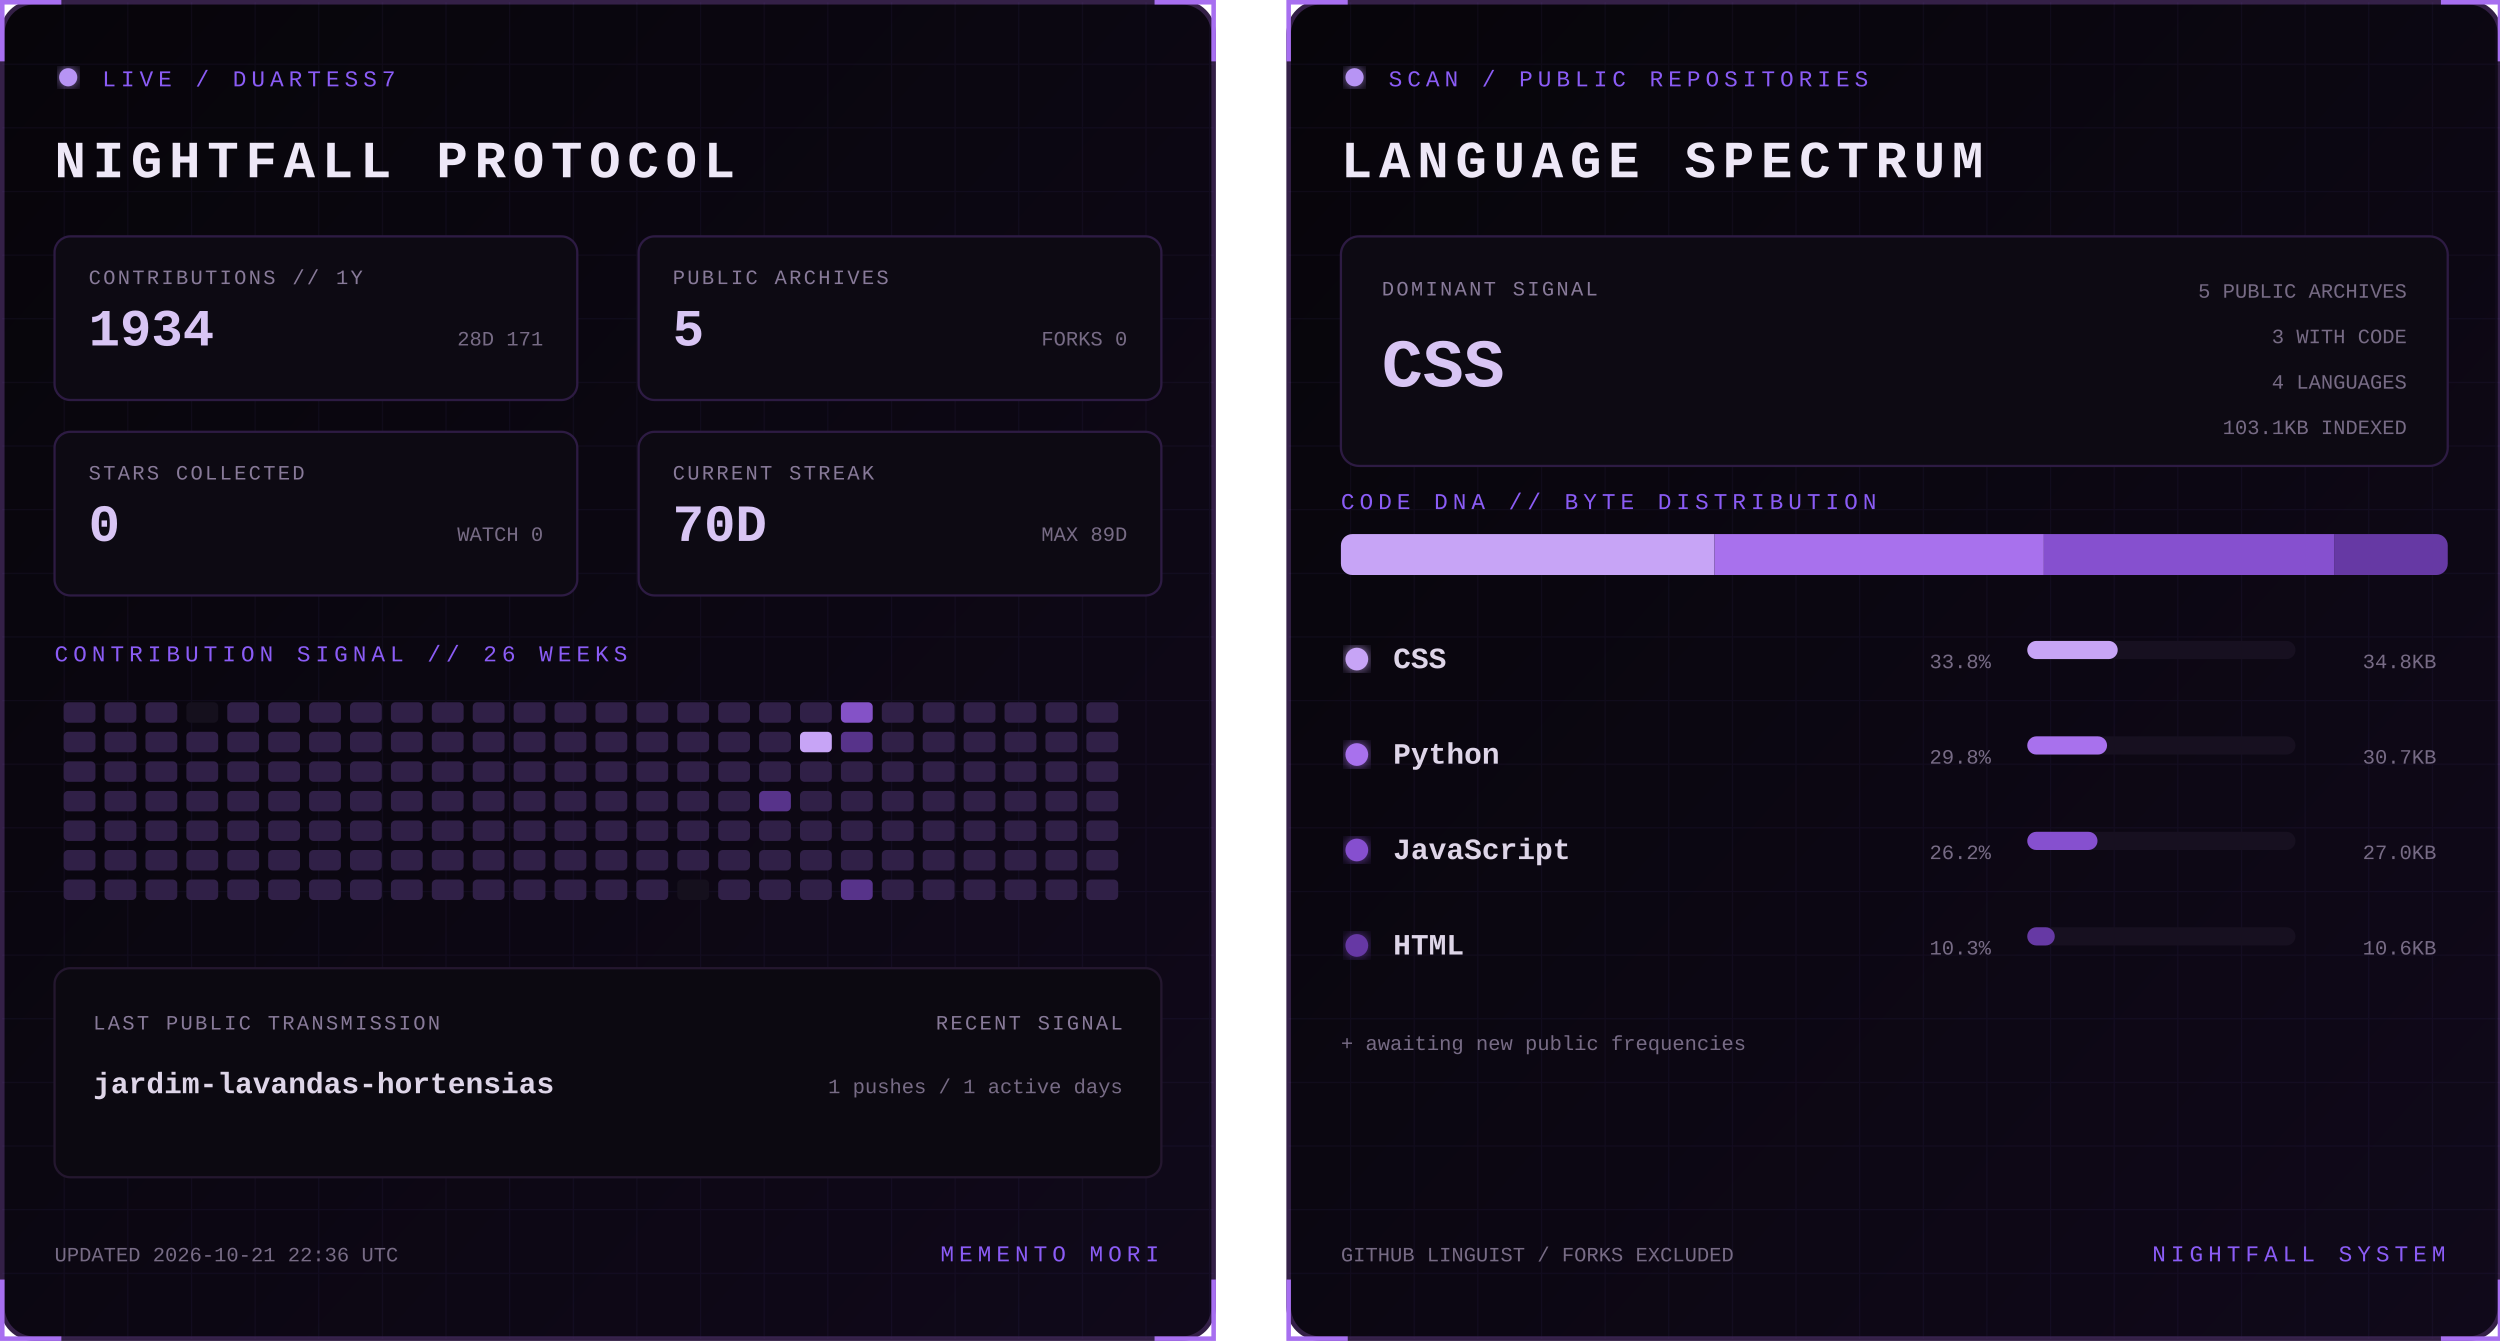
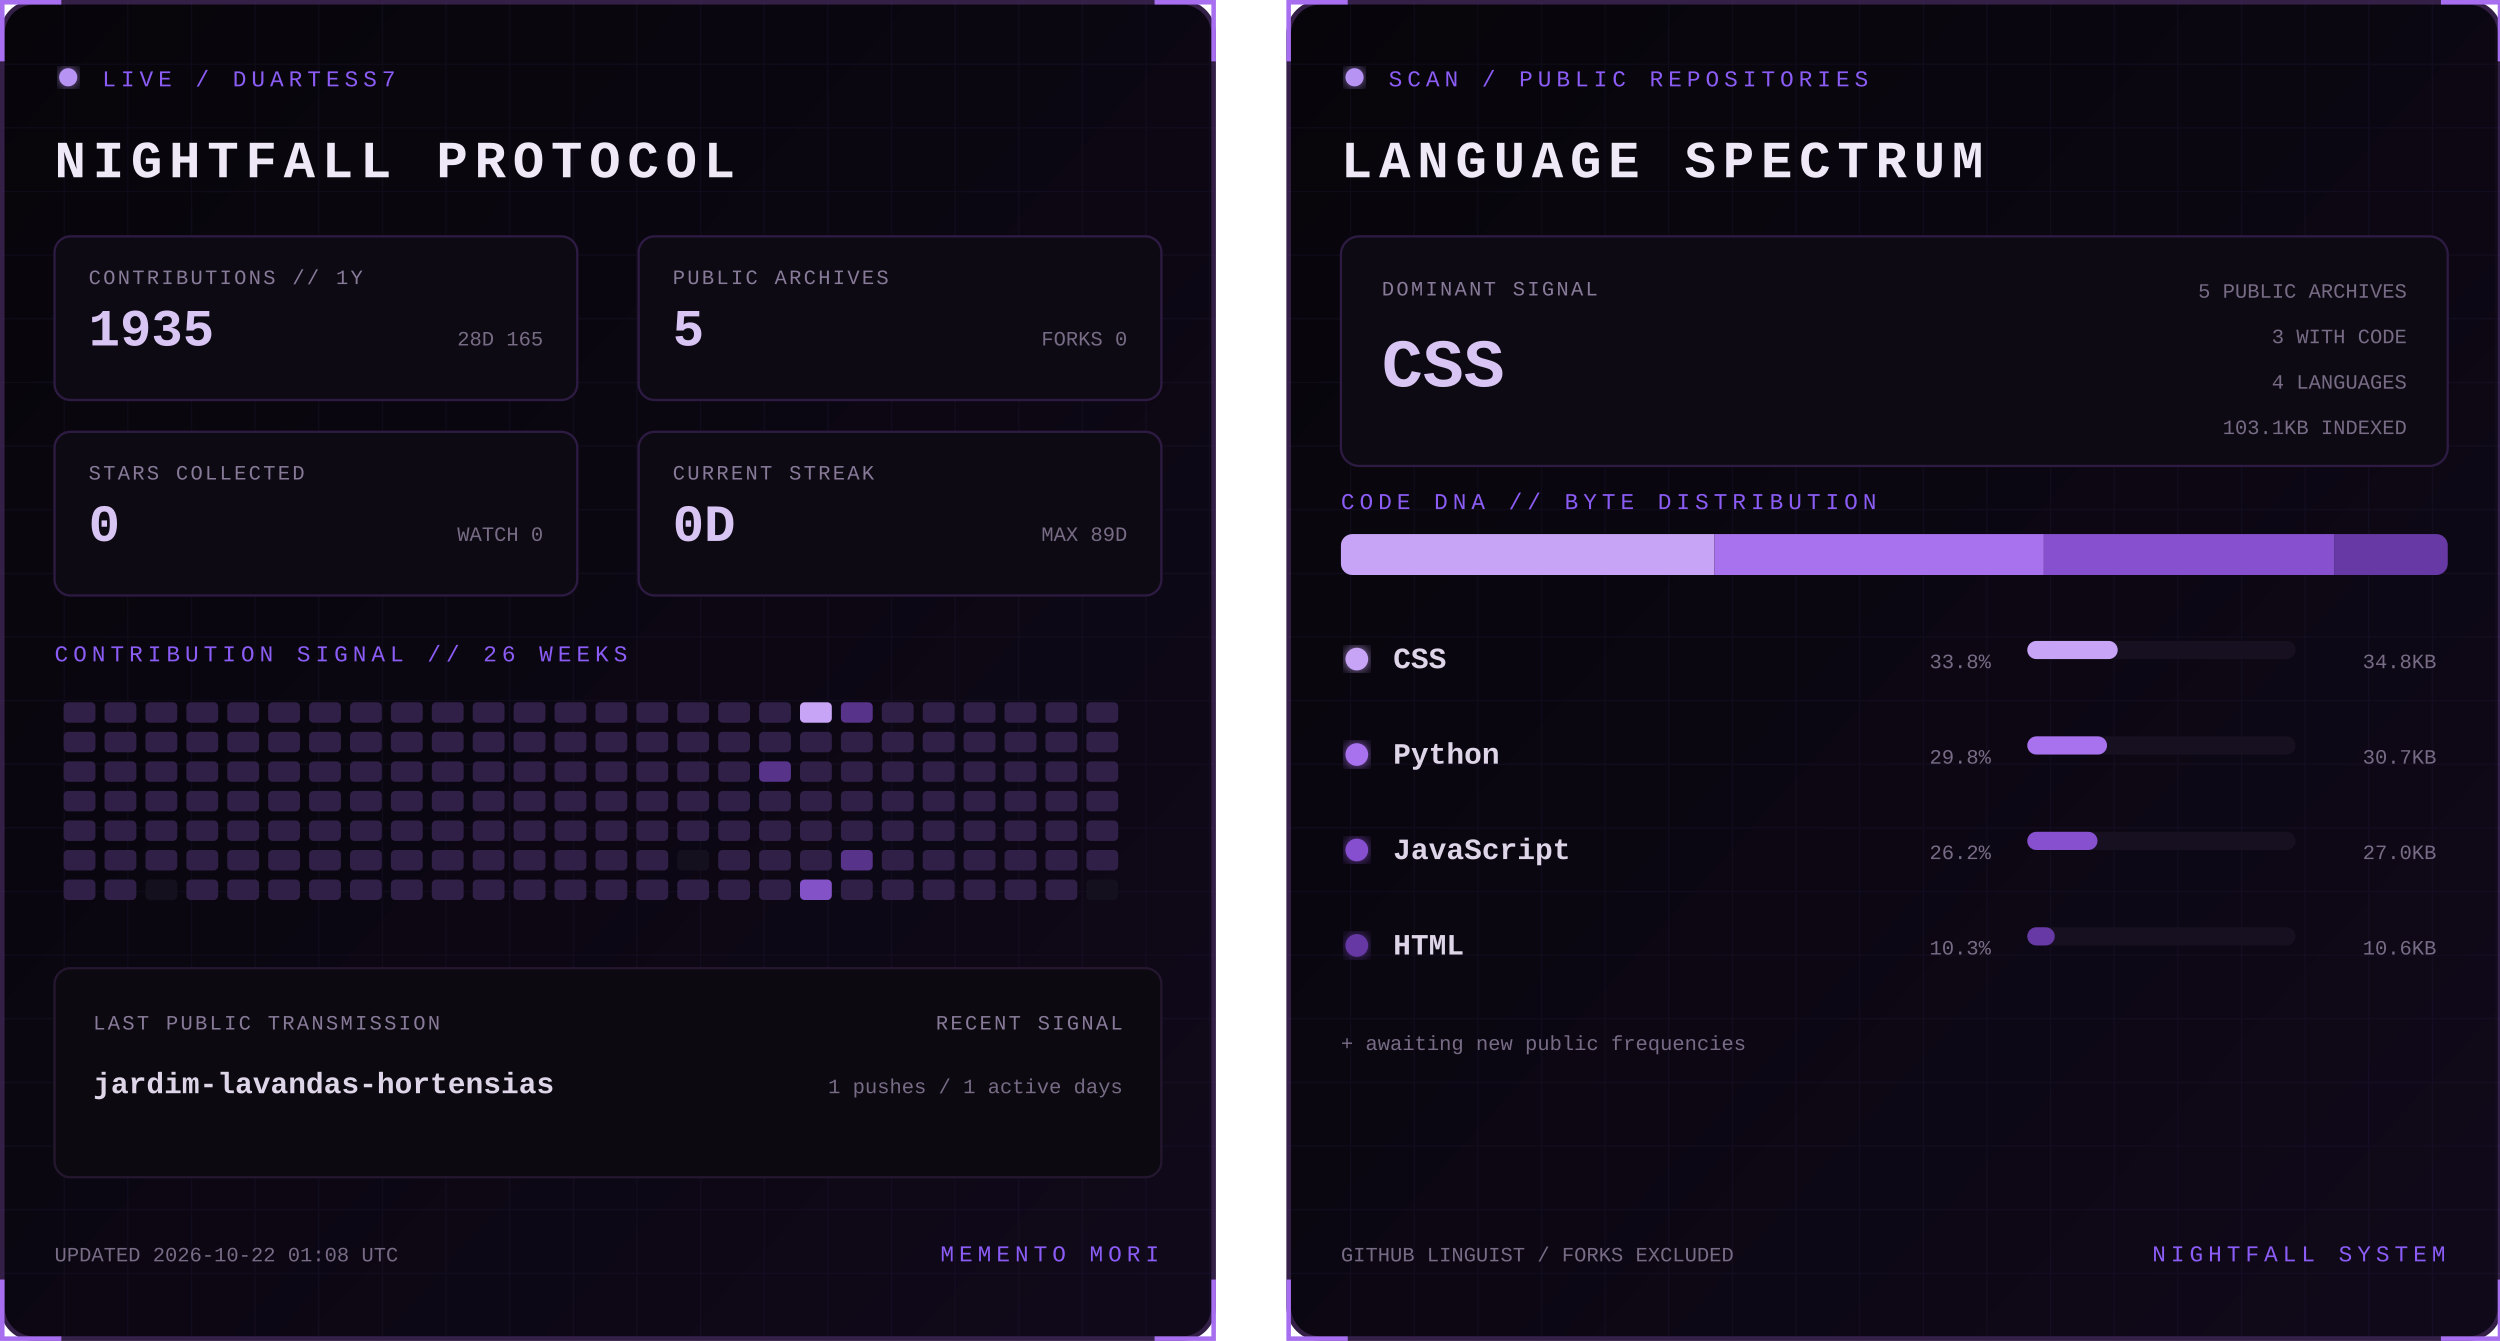
<svg xmlns="http://www.w3.org/2000/svg" width="1100" height="590" viewBox="0 0 1100 590" role="img" aria-labelledby="title desc">
  <defs>
    <linearGradient id="bg" x1="0" y1="0" x2="1" y2="1">
      <stop stop-color="#07050a" />
      <stop offset="1" stop-color="#10091a" />
    </linearGradient>
    <filter id="glow">
      <feGaussianBlur stdDeviation="3" result="b" />
      <feMerge>
        <feMergeNode in="b" />
        <feMergeNode in="SourceGraphic" />
      </feMerge>
    </filter>
    <pattern id="grid" width="28" height="28" patternUnits="userSpaceOnUse">
      <path d="M28 0H0V28" fill="none" stroke="#8b5cf6" stroke-opacity=".055" />
    </pattern>
    <clipPath id="dna">
      <rect x="24" y="235" width="487" height="18" rx="5" />
    </clipPath>
    <style>
      text { font-family: Consolas, 'Courier New', monospace; }
      .kicker { fill:#8b5cf6; font-size:10px; letter-spacing:2.2px; }
      .title { fill:#eee8f7; font-size:23px; font-weight:700; letter-spacing:3px; }
      .label { fill:#887a99; font-size:9px; letter-spacing:1px; }
      .stat { fill:#d8c5f4; font-size:23px; font-weight:700; }
      .detail,.pct { fill:#776b85; font-size:9px; }
      .lang { fill:#ded5e8; font-size:13px; font-weight:700; }
      .hero { fill:#d8c5f4; font-size:30px; font-weight:700; }
      .blink { animation:blink 1.6s step-end infinite; }
      @keyframes blink { 50% { opacity:.25 } }
    </style>
  </defs>
  <g>
    <rect x="1" y="1" width="533" height="588" rx="14" fill="url(#bg)" stroke="#342047" stroke-width="2" />
    <rect x="1" y="1" width="533" height="588" rx="14" fill="url(#grid)" />
    <path d="M27 1H1v26 M508 1h26v26 M534 563v26h-26 M27 589H1v-26" stroke="#a76ff0" stroke-width="2" fill="none" />
    <circle cx="30" cy="34" r="4" fill="#b794f4" filter="url(#glow)" class="blink" />
    <text x="45" y="38" class="kicker">LIVE / DUARTESS7</text>
    <text x="24" y="78" class="title">NIGHTFALL PROTOCOL</text>
    <g transform="translate(24 104)">
      <rect width="230" height="72" rx="7" fill="#0d0a13" stroke="#2d1b43" />
      <text x="15" y="21" class="label">CONTRIBUTIONS // 1Y</text>
-       <text x="15" y="48" class="stat">1934</text>
-       <text x="215" y="48" text-anchor="end" class="detail">28D 171</text>
+       <text x="15" y="48" class="stat">1935</text>
+       <text x="215" y="48" text-anchor="end" class="detail">28D 165</text>
    </g>
    <g transform="translate(281 104)">
      <rect width="230" height="72" rx="7" fill="#0d0a13" stroke="#2d1b43" />
      <text x="15" y="21" class="label">PUBLIC ARCHIVES</text>
      <text x="15" y="48" class="stat">5</text>
      <text x="215" y="48" text-anchor="end" class="detail">FORKS 0</text>
    </g>
    <g transform="translate(24 190)">
      <rect width="230" height="72" rx="7" fill="#0d0a13" stroke="#2d1b43" />
      <text x="15" y="21" class="label">STARS COLLECTED</text>
      <text x="15" y="48" class="stat">0</text>
      <text x="215" y="48" text-anchor="end" class="detail">WATCH 0</text>
    </g>
    <g transform="translate(281 190)">
      <rect width="230" height="72" rx="7" fill="#0d0a13" stroke="#2d1b43" />
      <text x="15" y="21" class="label">CURRENT STREAK</text>
-       <text x="15" y="48" class="stat">70D</text>
+       <text x="15" y="48" class="stat">0D</text>
      <text x="215" y="48" text-anchor="end" class="detail">MAX 89D</text>
    </g>
    <text x="24" y="291" class="kicker">CONTRIBUTION SIGNAL // 26 WEEKS</text>
    <g>
      <rect x="28" y="309" width="14" height="9" rx="2" fill="#302047" />
      <rect x="28" y="322" width="14" height="9" rx="2" fill="#302047" />
      <rect x="28" y="335" width="14" height="9" rx="2" fill="#302047" />
      <rect x="28" y="348" width="14" height="9" rx="2" fill="#302047" />
      <rect x="28" y="361" width="14" height="9" rx="2" fill="#302047" />
      <rect x="28" y="374" width="14" height="9" rx="2" fill="#302047" />
      <rect x="28" y="387" width="14" height="9" rx="2" fill="#302047" />
      <rect x="46" y="309" width="14" height="9" rx="2" fill="#302047" />
      <rect x="46" y="322" width="14" height="9" rx="2" fill="#302047" />
      <rect x="46" y="335" width="14" height="9" rx="2" fill="#302047" />
      <rect x="46" y="348" width="14" height="9" rx="2" fill="#302047" />
      <rect x="46" y="361" width="14" height="9" rx="2" fill="#302047" />
      <rect x="46" y="374" width="14" height="9" rx="2" fill="#302047" />
      <rect x="46" y="387" width="14" height="9" rx="2" fill="#302047" />
      <rect x="64" y="309" width="14" height="9" rx="2" fill="#302047" />
      <rect x="64" y="322" width="14" height="9" rx="2" fill="#302047" />
      <rect x="64" y="335" width="14" height="9" rx="2" fill="#302047" />
      <rect x="64" y="348" width="14" height="9" rx="2" fill="#302047" />
      <rect x="64" y="361" width="14" height="9" rx="2" fill="#302047" />
      <rect x="64" y="374" width="14" height="9" rx="2" fill="#302047" />
-       <rect x="64" y="387" width="14" height="9" rx="2" fill="#302047" />
-       <rect x="82" y="309" width="14" height="9" rx="2" fill="#15101d" />
+       <rect x="64" y="387" width="14" height="9" rx="2" fill="#15101d" />
+       <rect x="82" y="309" width="14" height="9" rx="2" fill="#302047" />
      <rect x="82" y="322" width="14" height="9" rx="2" fill="#302047" />
      <rect x="82" y="335" width="14" height="9" rx="2" fill="#302047" />
      <rect x="82" y="348" width="14" height="9" rx="2" fill="#302047" />
      <rect x="82" y="361" width="14" height="9" rx="2" fill="#302047" />
      <rect x="82" y="374" width="14" height="9" rx="2" fill="#302047" />
      <rect x="82" y="387" width="14" height="9" rx="2" fill="#302047" />
      <rect x="100" y="309" width="14" height="9" rx="2" fill="#302047" />
      <rect x="100" y="322" width="14" height="9" rx="2" fill="#302047" />
      <rect x="100" y="335" width="14" height="9" rx="2" fill="#302047" />
      <rect x="100" y="348" width="14" height="9" rx="2" fill="#302047" />
      <rect x="100" y="361" width="14" height="9" rx="2" fill="#302047" />
      <rect x="100" y="374" width="14" height="9" rx="2" fill="#302047" />
      <rect x="100" y="387" width="14" height="9" rx="2" fill="#302047" />
      <rect x="118" y="309" width="14" height="9" rx="2" fill="#302047" />
      <rect x="118" y="322" width="14" height="9" rx="2" fill="#302047" />
      <rect x="118" y="335" width="14" height="9" rx="2" fill="#302047" />
      <rect x="118" y="348" width="14" height="9" rx="2" fill="#302047" />
      <rect x="118" y="361" width="14" height="9" rx="2" fill="#302047" />
      <rect x="118" y="374" width="14" height="9" rx="2" fill="#302047" />
      <rect x="118" y="387" width="14" height="9" rx="2" fill="#302047" />
      <rect x="136" y="309" width="14" height="9" rx="2" fill="#302047" />
      <rect x="136" y="322" width="14" height="9" rx="2" fill="#302047" />
      <rect x="136" y="335" width="14" height="9" rx="2" fill="#302047" />
      <rect x="136" y="348" width="14" height="9" rx="2" fill="#302047" />
      <rect x="136" y="361" width="14" height="9" rx="2" fill="#302047" />
      <rect x="136" y="374" width="14" height="9" rx="2" fill="#302047" />
      <rect x="136" y="387" width="14" height="9" rx="2" fill="#302047" />
      <rect x="154" y="309" width="14" height="9" rx="2" fill="#302047" />
      <rect x="154" y="322" width="14" height="9" rx="2" fill="#302047" />
      <rect x="154" y="335" width="14" height="9" rx="2" fill="#302047" />
      <rect x="154" y="348" width="14" height="9" rx="2" fill="#302047" />
      <rect x="154" y="361" width="14" height="9" rx="2" fill="#302047" />
      <rect x="154" y="374" width="14" height="9" rx="2" fill="#302047" />
      <rect x="154" y="387" width="14" height="9" rx="2" fill="#302047" />
      <rect x="172" y="309" width="14" height="9" rx="2" fill="#302047" />
      <rect x="172" y="322" width="14" height="9" rx="2" fill="#302047" />
      <rect x="172" y="335" width="14" height="9" rx="2" fill="#302047" />
      <rect x="172" y="348" width="14" height="9" rx="2" fill="#302047" />
      <rect x="172" y="361" width="14" height="9" rx="2" fill="#302047" />
      <rect x="172" y="374" width="14" height="9" rx="2" fill="#302047" />
      <rect x="172" y="387" width="14" height="9" rx="2" fill="#302047" />
      <rect x="190" y="309" width="14" height="9" rx="2" fill="#302047" />
      <rect x="190" y="322" width="14" height="9" rx="2" fill="#302047" />
      <rect x="190" y="335" width="14" height="9" rx="2" fill="#302047" />
      <rect x="190" y="348" width="14" height="9" rx="2" fill="#302047" />
      <rect x="190" y="361" width="14" height="9" rx="2" fill="#302047" />
      <rect x="190" y="374" width="14" height="9" rx="2" fill="#302047" />
      <rect x="190" y="387" width="14" height="9" rx="2" fill="#302047" />
      <rect x="208" y="309" width="14" height="9" rx="2" fill="#302047" />
      <rect x="208" y="322" width="14" height="9" rx="2" fill="#302047" />
      <rect x="208" y="335" width="14" height="9" rx="2" fill="#302047" />
      <rect x="208" y="348" width="14" height="9" rx="2" fill="#302047" />
      <rect x="208" y="361" width="14" height="9" rx="2" fill="#302047" />
      <rect x="208" y="374" width="14" height="9" rx="2" fill="#302047" />
      <rect x="208" y="387" width="14" height="9" rx="2" fill="#302047" />
      <rect x="226" y="309" width="14" height="9" rx="2" fill="#302047" />
      <rect x="226" y="322" width="14" height="9" rx="2" fill="#302047" />
      <rect x="226" y="335" width="14" height="9" rx="2" fill="#302047" />
      <rect x="226" y="348" width="14" height="9" rx="2" fill="#302047" />
      <rect x="226" y="361" width="14" height="9" rx="2" fill="#302047" />
      <rect x="226" y="374" width="14" height="9" rx="2" fill="#302047" />
      <rect x="226" y="387" width="14" height="9" rx="2" fill="#302047" />
      <rect x="244" y="309" width="14" height="9" rx="2" fill="#302047" />
      <rect x="244" y="322" width="14" height="9" rx="2" fill="#302047" />
      <rect x="244" y="335" width="14" height="9" rx="2" fill="#302047" />
      <rect x="244" y="348" width="14" height="9" rx="2" fill="#302047" />
      <rect x="244" y="361" width="14" height="9" rx="2" fill="#302047" />
      <rect x="244" y="374" width="14" height="9" rx="2" fill="#302047" />
      <rect x="244" y="387" width="14" height="9" rx="2" fill="#302047" />
      <rect x="262" y="309" width="14" height="9" rx="2" fill="#302047" />
      <rect x="262" y="322" width="14" height="9" rx="2" fill="#302047" />
      <rect x="262" y="335" width="14" height="9" rx="2" fill="#302047" />
      <rect x="262" y="348" width="14" height="9" rx="2" fill="#302047" />
      <rect x="262" y="361" width="14" height="9" rx="2" fill="#302047" />
      <rect x="262" y="374" width="14" height="9" rx="2" fill="#302047" />
      <rect x="262" y="387" width="14" height="9" rx="2" fill="#302047" />
      <rect x="280" y="309" width="14" height="9" rx="2" fill="#302047" />
      <rect x="280" y="322" width="14" height="9" rx="2" fill="#302047" />
      <rect x="280" y="335" width="14" height="9" rx="2" fill="#302047" />
      <rect x="280" y="348" width="14" height="9" rx="2" fill="#302047" />
      <rect x="280" y="361" width="14" height="9" rx="2" fill="#302047" />
      <rect x="280" y="374" width="14" height="9" rx="2" fill="#302047" />
      <rect x="280" y="387" width="14" height="9" rx="2" fill="#302047" />
      <rect x="298" y="309" width="14" height="9" rx="2" fill="#302047" />
      <rect x="298" y="322" width="14" height="9" rx="2" fill="#302047" />
      <rect x="298" y="335" width="14" height="9" rx="2" fill="#302047" />
      <rect x="298" y="348" width="14" height="9" rx="2" fill="#302047" />
      <rect x="298" y="361" width="14" height="9" rx="2" fill="#302047" />
-       <rect x="298" y="374" width="14" height="9" rx="2" fill="#302047" />
-       <rect x="298" y="387" width="14" height="9" rx="2" fill="#15101d" />
+       <rect x="298" y="374" width="14" height="9" rx="2" fill="#15101d" />
+       <rect x="298" y="387" width="14" height="9" rx="2" fill="#302047" />
      <rect x="316" y="309" width="14" height="9" rx="2" fill="#302047" />
      <rect x="316" y="322" width="14" height="9" rx="2" fill="#302047" />
      <rect x="316" y="335" width="14" height="9" rx="2" fill="#302047" />
      <rect x="316" y="348" width="14" height="9" rx="2" fill="#302047" />
      <rect x="316" y="361" width="14" height="9" rx="2" fill="#302047" />
      <rect x="316" y="374" width="14" height="9" rx="2" fill="#302047" />
      <rect x="316" y="387" width="14" height="9" rx="2" fill="#302047" />
      <rect x="334" y="309" width="14" height="9" rx="2" fill="#302047" />
      <rect x="334" y="322" width="14" height="9" rx="2" fill="#302047" />
-       <rect x="334" y="335" width="14" height="9" rx="2" fill="#302047" />
-       <rect x="334" y="348" width="14" height="9" rx="2" fill="#57338a" />
+       <rect x="334" y="335" width="14" height="9" rx="2" fill="#57338a" />
+       <rect x="334" y="348" width="14" height="9" rx="2" fill="#302047" />
      <rect x="334" y="361" width="14" height="9" rx="2" fill="#302047" />
      <rect x="334" y="374" width="14" height="9" rx="2" fill="#302047" />
      <rect x="334" y="387" width="14" height="9" rx="2" fill="#302047" />
-       <rect x="352" y="309" width="14" height="9" rx="2" fill="#302047" />
-       <rect x="352" y="322" width="14" height="9" rx="2" fill="#c7a4f6" />
+       <rect x="352" y="309" width="14" height="9" rx="2" fill="#c7a4f6" />
+       <rect x="352" y="322" width="14" height="9" rx="2" fill="#302047" />
      <rect x="352" y="335" width="14" height="9" rx="2" fill="#302047" />
      <rect x="352" y="348" width="14" height="9" rx="2" fill="#302047" />
      <rect x="352" y="361" width="14" height="9" rx="2" fill="#302047" />
      <rect x="352" y="374" width="14" height="9" rx="2" fill="#302047" />
-       <rect x="352" y="387" width="14" height="9" rx="2" fill="#302047" />
-       <rect x="370" y="309" width="14" height="9" rx="2" fill="#8452c7" />
-       <rect x="370" y="322" width="14" height="9" rx="2" fill="#57338a" />
+       <rect x="352" y="387" width="14" height="9" rx="2" fill="#8452c7" />
+       <rect x="370" y="309" width="14" height="9" rx="2" fill="#57338a" />
+       <rect x="370" y="322" width="14" height="9" rx="2" fill="#302047" />
      <rect x="370" y="335" width="14" height="9" rx="2" fill="#302047" />
      <rect x="370" y="348" width="14" height="9" rx="2" fill="#302047" />
      <rect x="370" y="361" width="14" height="9" rx="2" fill="#302047" />
-       <rect x="370" y="374" width="14" height="9" rx="2" fill="#302047" />
-       <rect x="370" y="387" width="14" height="9" rx="2" fill="#57338a" />
+       <rect x="370" y="374" width="14" height="9" rx="2" fill="#57338a" />
+       <rect x="370" y="387" width="14" height="9" rx="2" fill="#302047" />
      <rect x="388" y="309" width="14" height="9" rx="2" fill="#302047" />
      <rect x="388" y="322" width="14" height="9" rx="2" fill="#302047" />
      <rect x="388" y="335" width="14" height="9" rx="2" fill="#302047" />
      <rect x="388" y="348" width="14" height="9" rx="2" fill="#302047" />
      <rect x="388" y="361" width="14" height="9" rx="2" fill="#302047" />
      <rect x="388" y="374" width="14" height="9" rx="2" fill="#302047" />
      <rect x="388" y="387" width="14" height="9" rx="2" fill="#302047" />
      <rect x="406" y="309" width="14" height="9" rx="2" fill="#302047" />
      <rect x="406" y="322" width="14" height="9" rx="2" fill="#302047" />
      <rect x="406" y="335" width="14" height="9" rx="2" fill="#302047" />
      <rect x="406" y="348" width="14" height="9" rx="2" fill="#302047" />
      <rect x="406" y="361" width="14" height="9" rx="2" fill="#302047" />
      <rect x="406" y="374" width="14" height="9" rx="2" fill="#302047" />
      <rect x="406" y="387" width="14" height="9" rx="2" fill="#302047" />
      <rect x="424" y="309" width="14" height="9" rx="2" fill="#302047" />
      <rect x="424" y="322" width="14" height="9" rx="2" fill="#302047" />
      <rect x="424" y="335" width="14" height="9" rx="2" fill="#302047" />
      <rect x="424" y="348" width="14" height="9" rx="2" fill="#302047" />
      <rect x="424" y="361" width="14" height="9" rx="2" fill="#302047" />
      <rect x="424" y="374" width="14" height="9" rx="2" fill="#302047" />
      <rect x="424" y="387" width="14" height="9" rx="2" fill="#302047" />
      <rect x="442" y="309" width="14" height="9" rx="2" fill="#302047" />
      <rect x="442" y="322" width="14" height="9" rx="2" fill="#302047" />
      <rect x="442" y="335" width="14" height="9" rx="2" fill="#302047" />
      <rect x="442" y="348" width="14" height="9" rx="2" fill="#302047" />
      <rect x="442" y="361" width="14" height="9" rx="2" fill="#302047" />
      <rect x="442" y="374" width="14" height="9" rx="2" fill="#302047" />
      <rect x="442" y="387" width="14" height="9" rx="2" fill="#302047" />
      <rect x="460" y="309" width="14" height="9" rx="2" fill="#302047" />
      <rect x="460" y="322" width="14" height="9" rx="2" fill="#302047" />
      <rect x="460" y="335" width="14" height="9" rx="2" fill="#302047" />
      <rect x="460" y="348" width="14" height="9" rx="2" fill="#302047" />
      <rect x="460" y="361" width="14" height="9" rx="2" fill="#302047" />
      <rect x="460" y="374" width="14" height="9" rx="2" fill="#302047" />
      <rect x="460" y="387" width="14" height="9" rx="2" fill="#302047" />
      <rect x="478" y="309" width="14" height="9" rx="2" fill="#302047" />
      <rect x="478" y="322" width="14" height="9" rx="2" fill="#302047" />
      <rect x="478" y="335" width="14" height="9" rx="2" fill="#302047" />
      <rect x="478" y="348" width="14" height="9" rx="2" fill="#302047" />
      <rect x="478" y="361" width="14" height="9" rx="2" fill="#302047" />
      <rect x="478" y="374" width="14" height="9" rx="2" fill="#302047" />
-       <rect x="478" y="387" width="14" height="9" rx="2" fill="#302047" />
+       <rect x="478" y="387" width="14" height="9" rx="2" fill="#15101d" />
    </g>
    <rect x="24" y="426" width="487" height="92" rx="7" fill="#0c0911" stroke="#24172f" />
    <text x="41" y="453" class="label">LAST PUBLIC TRANSMISSION</text>
    <text x="41" y="481" class="lang">jardim-lavandas-hortensias</text>
    <text x="494" y="453" text-anchor="end" class="label">RECENT SIGNAL</text>
    <text x="494" y="481" text-anchor="end" class="detail">1 pushes / 1 active days</text>
-     <text x="24" y="555" class="detail">UPDATED 2026-10-21 22:36 UTC</text>
+     <text x="24" y="555" class="detail">UPDATED 2026-10-22 01:08 UTC</text>
    <text x="510" y="555" text-anchor="end" class="kicker">MEMENTO MORI</text>
  </g>
  <g transform="translate(566)">
    <rect x="1" y="1" width="533" height="588" rx="14" fill="url(#bg)" stroke="#342047" stroke-width="2" />
    <rect x="1" y="1" width="533" height="588" rx="14" fill="url(#grid)" />
    <path d="M27 1H1v26 M508 1h26v26 M534 563v26h-26 M27 589H1v-26" stroke="#a76ff0" stroke-width="2" fill="none" />
    <circle cx="30" cy="34" r="4" fill="#b794f4" filter="url(#glow)" class="blink" />
    <text x="45" y="38" class="kicker">SCAN / PUBLIC REPOSITORIES</text>
    <text x="24" y="78" class="title">LANGUAGE SPECTRUM</text>
    <rect x="24" y="104" width="487" height="101" rx="8" fill="#0d0a13" stroke="#2d1b43" />
    <text x="42" y="130" class="label">DOMINANT SIGNAL</text>
    <text x="42" y="170" class="hero">CSS</text>
    <text x="493" y="131" text-anchor="end" class="detail">5 PUBLIC ARCHIVES</text>
    <text x="493" y="151" text-anchor="end" class="detail">3 WITH CODE</text>
    <text x="493" y="171" text-anchor="end" class="detail">4 LANGUAGES</text>
    <text x="493" y="191" text-anchor="end" class="detail">103.1KB INDEXED</text>
    <text x="24" y="224" class="kicker">CODE DNA // BYTE DISTRIBUTION</text>
    <rect x="24" y="235" width="487" height="18" rx="5" fill="#171020" />
    <g clip-path="url(#dna)">
      <rect x="24.0" y="235" width="164.4" height="18" fill="#c7a4f6" />
      <rect x="188.4" y="235" width="144.9" height="18" fill="#a871ed" />
      <rect x="333.3" y="235" width="127.7" height="18" fill="#8650cf" />
      <rect x="461.0" y="235" width="50.0" height="18" fill="#6639a4" />
    </g>
    <circle cx="31" cy="290" r="5" fill="#c7a4f6" filter="url(#glow)" />
    <text x="47" y="294" class="lang">CSS</text>
    <text x="310" y="294" text-anchor="end" class="pct">33.8%</text>
    <rect x="326" y="282" width="118" height="8" rx="4" fill="#171020" />
    <rect x="326" y="282" width="39.8" height="8" rx="4" fill="#c7a4f6" />
    <text x="506" y="294" text-anchor="end" class="detail">34.8KB</text>
    <circle cx="31" cy="332" r="5" fill="#a871ed" filter="url(#glow)" />
    <text x="47" y="336" class="lang">Python</text>
    <text x="310" y="336" text-anchor="end" class="pct">29.8%</text>
    <rect x="326" y="324" width="118" height="8" rx="4" fill="#171020" />
    <rect x="326" y="324" width="35.1" height="8" rx="4" fill="#a871ed" />
    <text x="506" y="336" text-anchor="end" class="detail">30.7KB</text>
    <circle cx="31" cy="374" r="5" fill="#8650cf" filter="url(#glow)" />
    <text x="47" y="378" class="lang">JavaScript</text>
    <text x="310" y="378" text-anchor="end" class="pct">26.2%</text>
    <rect x="326" y="366" width="118" height="8" rx="4" fill="#171020" />
    <rect x="326" y="366" width="30.9" height="8" rx="4" fill="#8650cf" />
    <text x="506" y="378" text-anchor="end" class="detail">27.0KB</text>
    <circle cx="31" cy="416" r="5" fill="#6639a4" filter="url(#glow)" />
    <text x="47" y="420" class="lang">HTML</text>
    <text x="310" y="420" text-anchor="end" class="pct">10.3%</text>
    <rect x="326" y="408" width="118" height="8" rx="4" fill="#171020" />
    <rect x="326" y="408" width="12.1" height="8" rx="4" fill="#6639a4" />
    <text x="506" y="420" text-anchor="end" class="detail">10.6KB</text>
    <text x="24" y="462" class="detail">+ awaiting new public frequencies</text>
    <text x="24" y="555" class="detail">GITHUB LINGUIST / FORKS EXCLUDED</text>
    <text x="510" y="555" text-anchor="end" class="kicker">NIGHTFALL SYSTEM</text>
  </g>
</svg>
